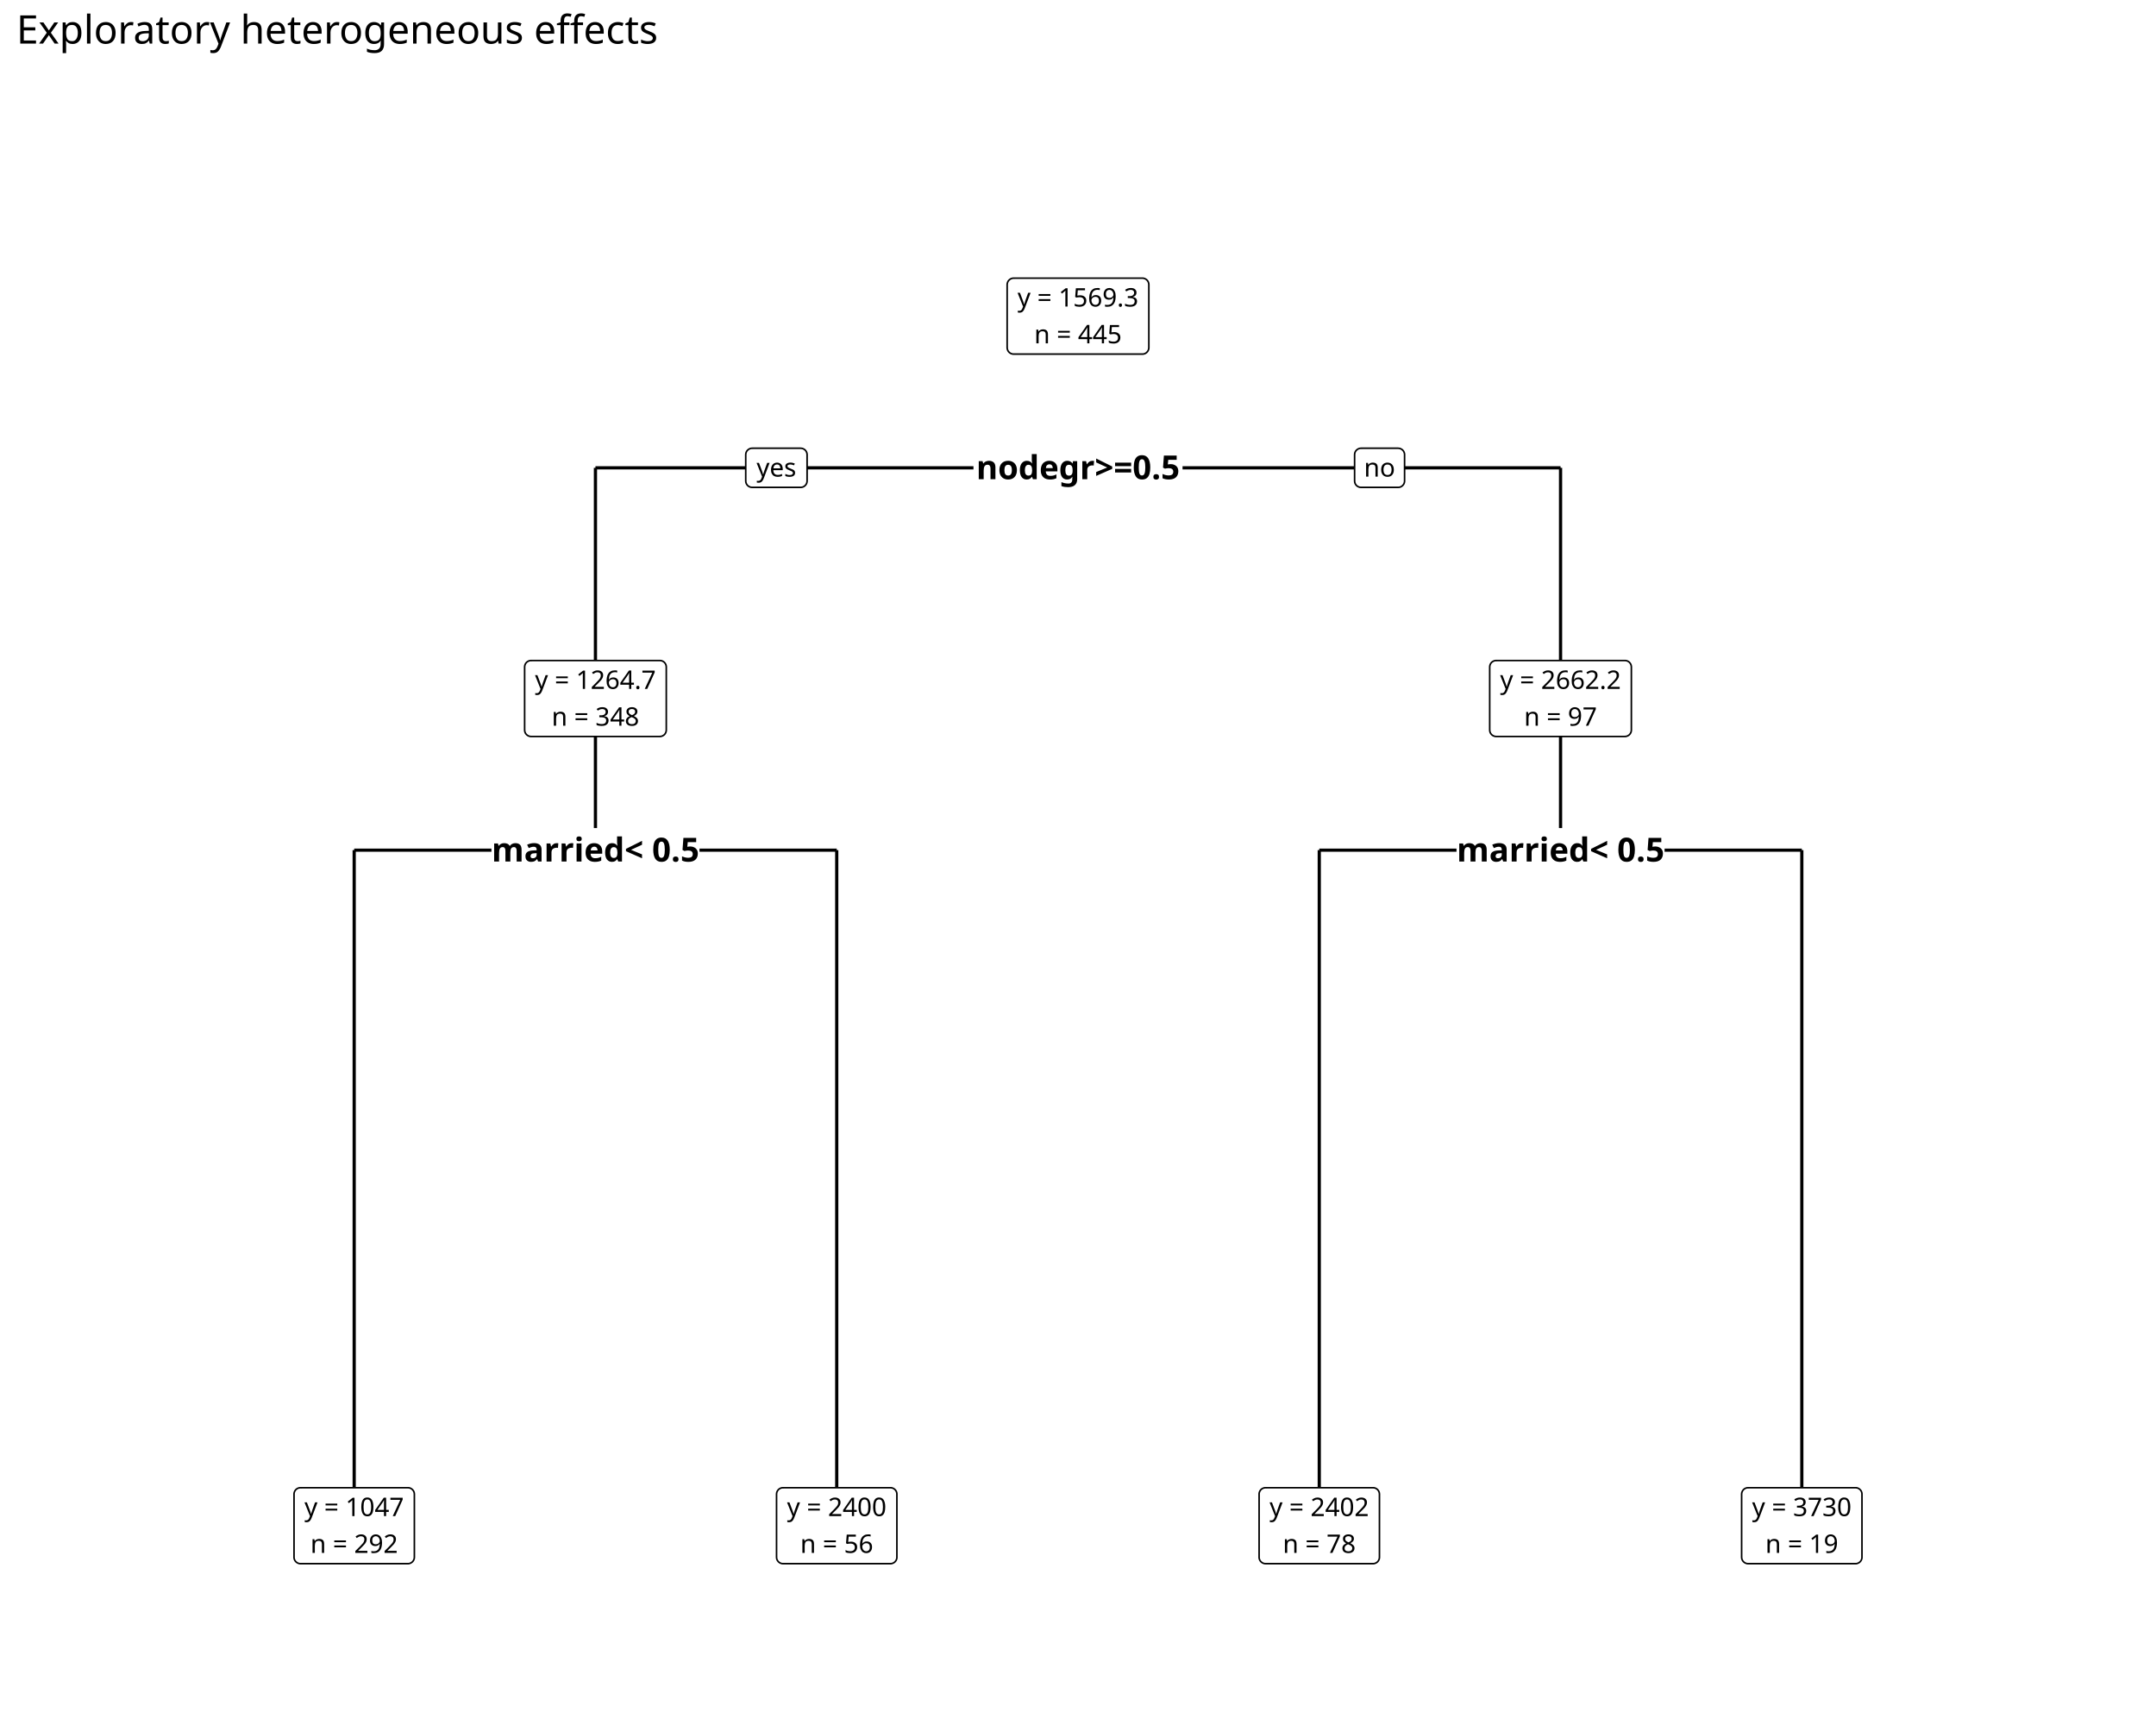
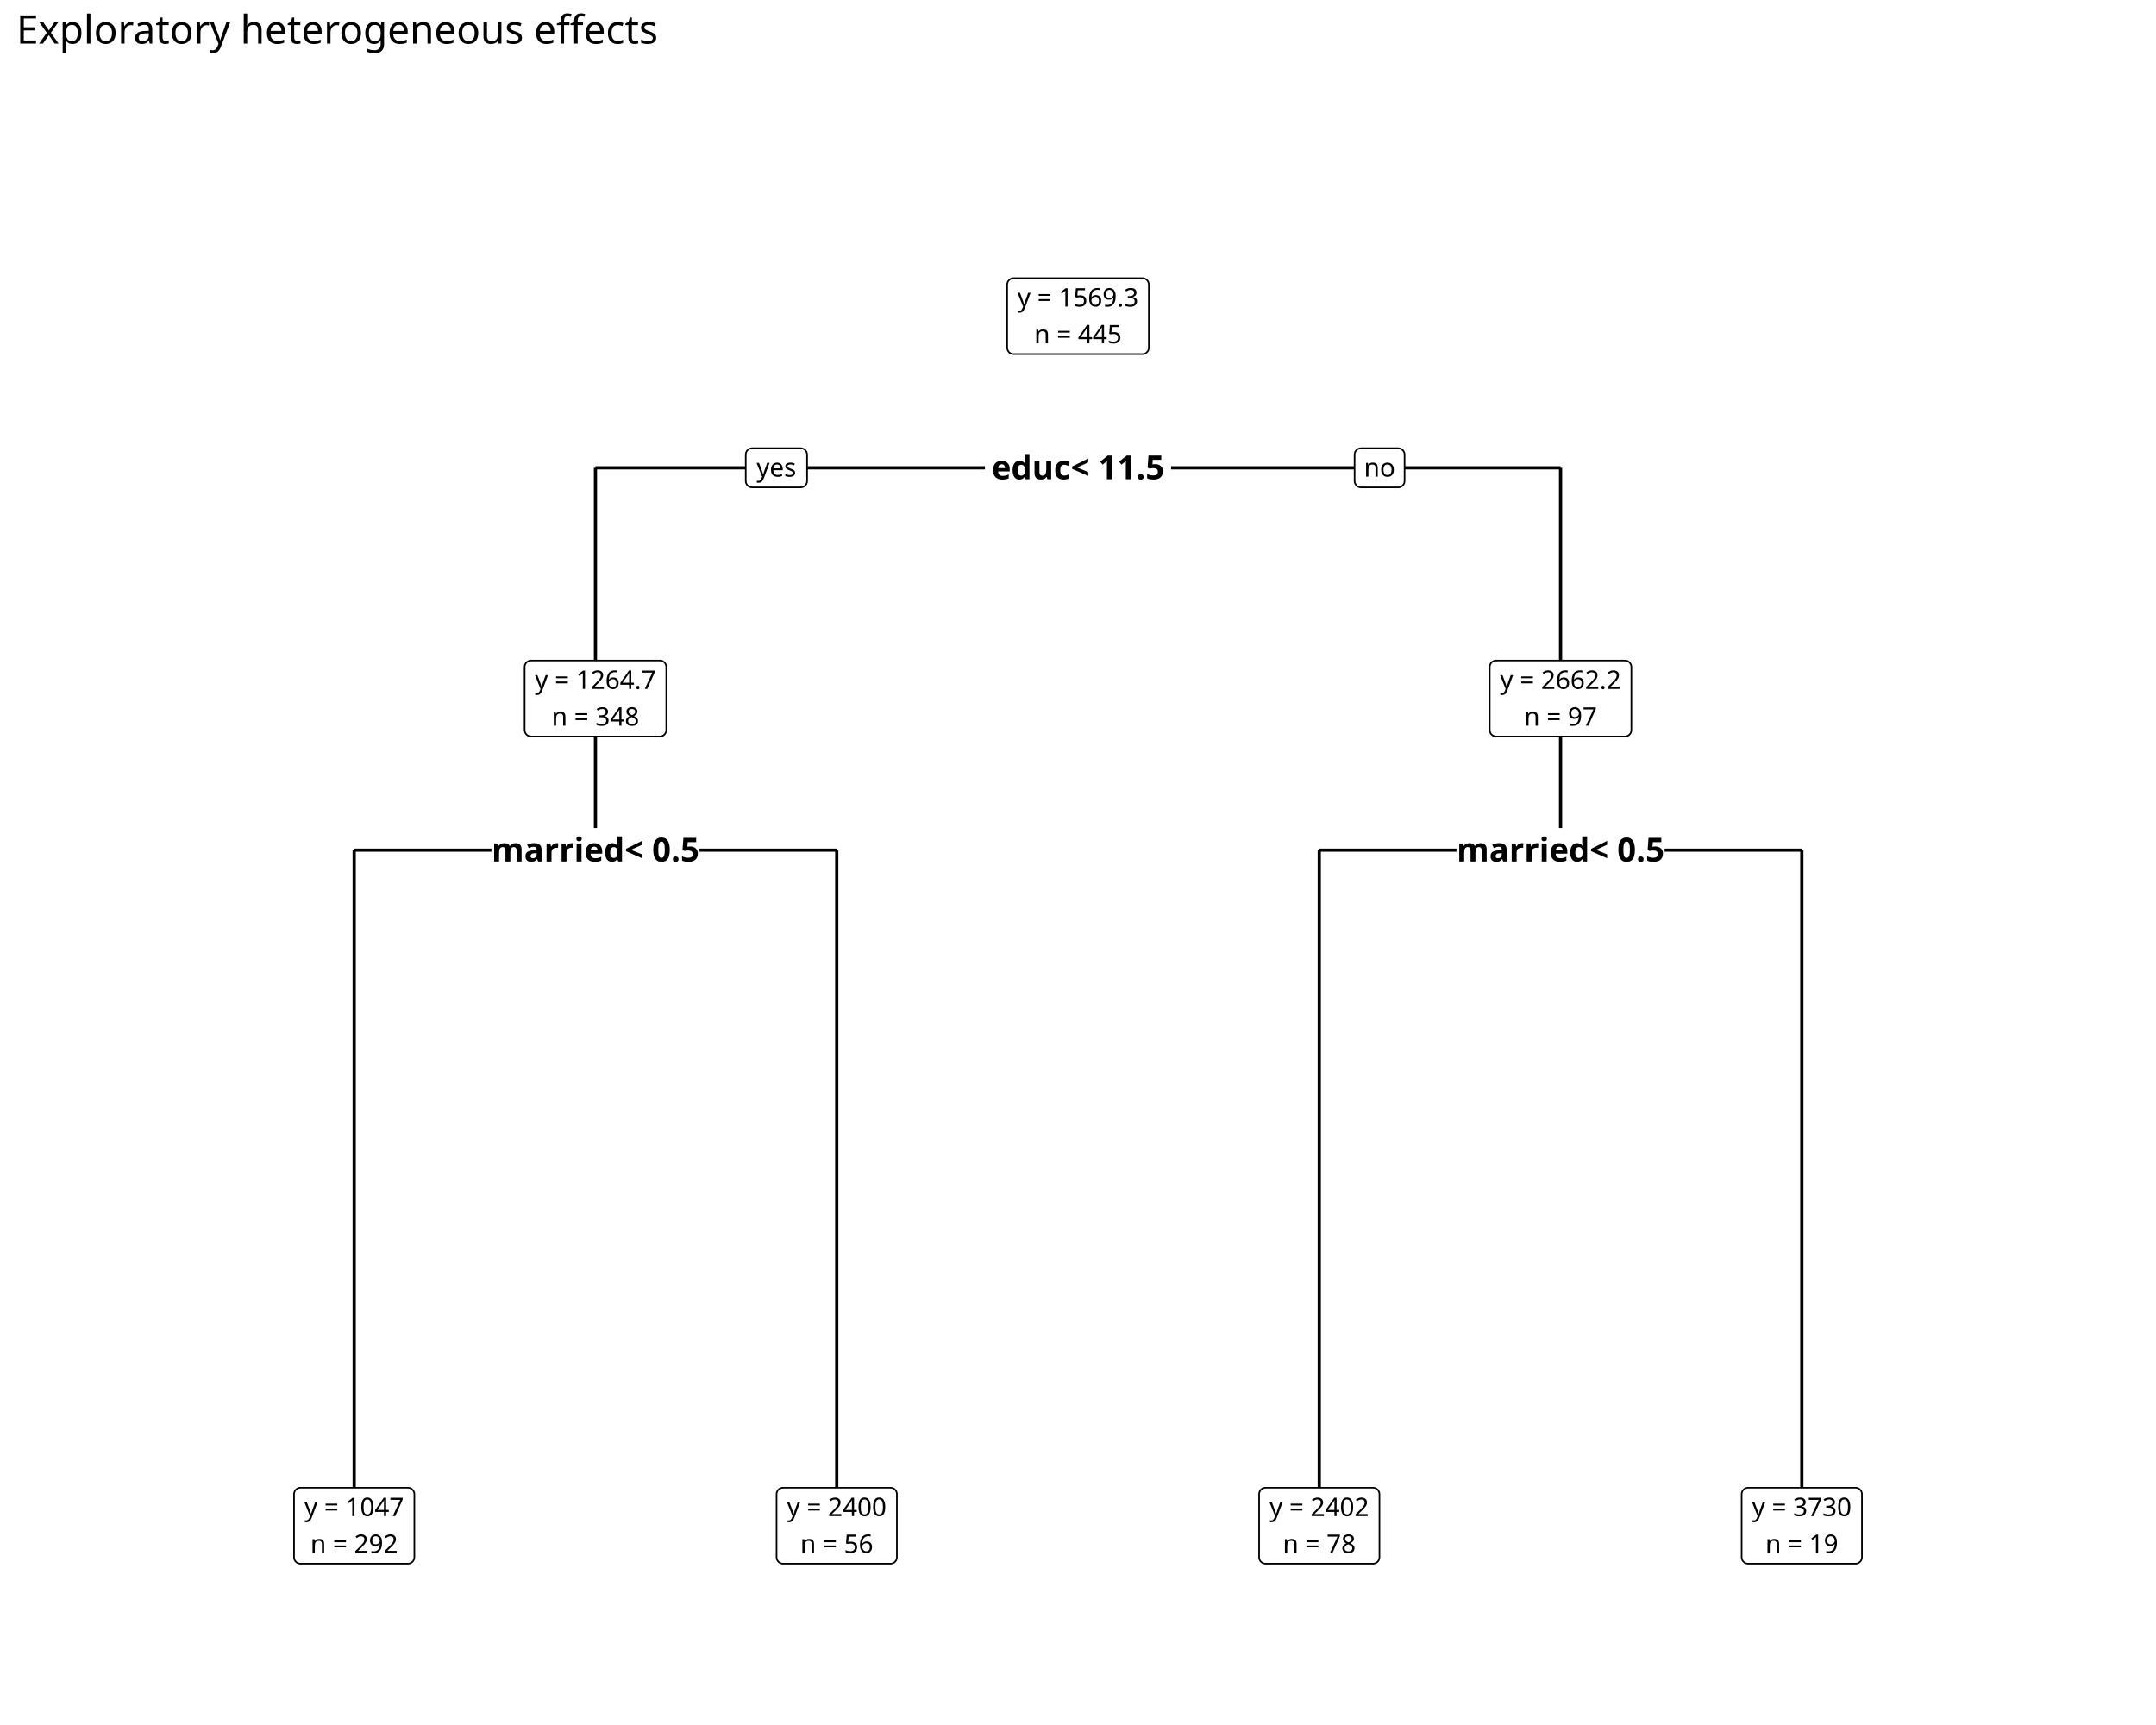
<svg xmlns="http://www.w3.org/2000/svg" class="svglite" data-engine-version="2.0" width="720.00pt" height="576.00pt" viewBox="0 0 720.00 576.00">
  <defs>
    <style type="text/css">
    .svglite line, .svglite polyline, .svglite polygon, .svglite path, .svglite rect, .svglite circle {
      fill: none;
      stroke: #000000;
      stroke-linecap: round;
      stroke-linejoin: round;
      stroke-miterlimit: 10.00;
    }
  </style>
  </defs>
  <rect width="100%" height="100%" style="stroke: none; fill: #FFFFFF;" />
  <defs>
    <clipPath id="cpMC4wMHw3MjAuMDB8MC4wMHw1NzYuMDA=">
      <rect x="0.00" y="0.00" width="720.00" height="576.00" />
    </clipPath>
  </defs>
  <g clip-path="url(#cpMC4wMHw3MjAuMDB8MC4wMHw1NzYuMDA=)">
    <rect x="0.00" y="0.00" width="720.00" height="576.00" style="stroke-width: 1.07; stroke: #FFFFFF; fill: #FFFFFF;" />
  </g>
  <defs>
    <clipPath id="cpNS40OHw3MTQuNTJ8MjIuNzh8NTcwLjUy">
      <rect x="5.48" y="22.78" width="709.04" height="547.74" />
    </clipPath>
  </defs>
  <g clip-path="url(#cpNS40OHw3MTQuNTJ8MjIuNzh8NTcwLjUy)">
    <line x1="198.85" y1="156.21" x2="198.85" y2="283.88" style="stroke-width: 1.07; stroke-linecap: butt;" />
    <line x1="198.85" y1="156.21" x2="521.15" y2="156.21" style="stroke-width: 1.07; stroke-linecap: butt;" />
    <line x1="521.15" y1="156.21" x2="521.15" y2="283.88" style="stroke-width: 1.07; stroke-linecap: butt;" />
    <line x1="118.28" y1="509.45" x2="118.28" y2="283.88" style="stroke-width: 1.07; stroke-linecap: butt;" />
    <line x1="118.28" y1="283.88" x2="279.43" y2="283.88" style="stroke-width: 1.07; stroke-linecap: butt;" />
    <line x1="279.43" y1="509.45" x2="279.43" y2="283.88" style="stroke-width: 1.07; stroke-linecap: butt;" />
    <line x1="440.57" y1="509.45" x2="440.57" y2="283.88" style="stroke-width: 1.07; stroke-linecap: butt;" />
    <line x1="440.57" y1="283.88" x2="601.72" y2="283.88" style="stroke-width: 1.07; stroke-linecap: butt;" />
    <line x1="601.72" y1="509.45" x2="601.72" y2="283.88" style="stroke-width: 1.07; stroke-linecap: butt;" />
    <polygon points="251.20,162.74 267.37,162.74 267.28,162.74 267.63,162.73 267.97,162.66 268.30,162.54 268.60,162.36 268.87,162.14 269.10,161.88 269.28,161.59 269.42,161.27 269.50,160.93 269.53,160.58 269.53,160.58 269.53,151.83 269.53,151.83 269.50,151.48 269.42,151.15 269.28,150.83 269.10,150.53 268.87,150.27 268.60,150.05 268.30,149.88 267.97,149.75 267.63,149.69 267.37,149.67 251.20,149.67 251.46,149.69 251.11,149.67 250.77,149.71 250.43,149.81 250.12,149.96 249.83,150.16 249.58,150.40 249.37,150.67 249.21,150.98 249.10,151.31 249.05,151.66 249.04,151.83 249.04,160.58 249.05,160.41 249.05,160.76 249.10,161.10 249.21,161.43 249.37,161.74 249.58,162.02 249.83,162.26 250.12,162.45 250.43,162.60 250.77,162.70 251.11,162.74 " style="stroke-width: 0.53; fill: #FFFFFF;" />
    <text x="259.28" y="159.14" text-anchor="middle" style="font-size: 8.54px; font-family: sans;" textLength="13.29px" lengthAdjust="spacingAndGlyphs">yes</text>
    <polygon points="454.53,162.74 466.90,162.74 466.82,162.74 467.16,162.73 467.50,162.66 467.83,162.54 468.13,162.36 468.40,162.14 468.63,161.88 468.82,161.59 468.95,161.27 469.04,160.93 469.06,160.58 469.06,160.58 469.06,151.83 469.06,151.83 469.04,151.48 468.95,151.15 468.82,150.83 468.63,150.53 468.40,150.27 468.13,150.05 467.83,149.88 467.50,149.75 467.16,149.69 466.90,149.67 454.53,149.67 454.79,149.69 454.44,149.67 454.10,149.71 453.76,149.81 453.45,149.96 453.16,150.16 452.91,150.40 452.70,150.67 452.54,150.98 452.43,151.31 452.38,151.66 452.37,151.83 452.37,160.58 452.38,160.41 452.38,160.76 452.43,161.10 452.54,161.43 452.70,161.74 452.91,162.02 453.16,162.26 453.45,162.45 453.76,162.60 454.10,162.70 454.44,162.74 " style="stroke-width: 0.53; fill: #FFFFFF;" />
    <text x="460.72" y="159.14" text-anchor="middle" style="font-size: 8.54px; font-family: sans;" textLength="9.50px" lengthAdjust="spacingAndGlyphs">no</text>
    <polygon points="100.35,522.13 136.22,522.13 136.13,522.13 136.48,522.12 136.82,522.05 137.14,521.92 137.44,521.75 137.71,521.53 137.94,521.27 138.13,520.97 138.27,520.66 138.35,520.32 138.38,519.97 138.38,519.97 138.38,498.93 138.38,498.93 138.35,498.58 138.27,498.24 138.13,497.92 137.94,497.63 137.71,497.37 137.44,497.15 137.14,496.97 136.82,496.85 136.48,496.78 136.22,496.77 100.35,496.77 100.61,496.78 100.26,496.77 99.91,496.81 99.58,496.91 99.27,497.05 98.98,497.25 98.73,497.49 98.52,497.77 98.36,498.08 98.25,498.41 98.19,498.75 98.19,498.93 98.19,519.97 98.19,519.80 98.19,520.14 98.25,520.49 98.36,520.82 98.52,521.13 98.73,521.40 98.98,521.64 99.27,521.84 99.58,521.99 99.91,522.09 100.26,522.13 " style="stroke-width: 0.53; fill: #FFFFFF;" />
    <text x="118.28" y="506.24" text-anchor="middle" style="font-size: 8.54px; font-family: sans;" textLength="32.99px" lengthAdjust="spacingAndGlyphs">y = 1047</text>
    <text x="118.28" y="518.53" text-anchor="middle" style="font-size: 8.54px; font-family: sans;" textLength="28.72px" lengthAdjust="spacingAndGlyphs">n = 292</text>
    <polygon points="261.49,522.13 297.36,522.13 297.28,522.13 297.62,522.12 297.96,522.05 298.29,521.92 298.59,521.75 298.86,521.53 299.09,521.27 299.28,520.97 299.41,520.66 299.50,520.32 299.52,519.97 299.52,519.97 299.52,498.93 299.52,498.93 299.50,498.58 299.41,498.24 299.28,497.92 299.09,497.63 298.86,497.37 298.59,497.15 298.29,496.97 297.96,496.85 297.62,496.78 297.36,496.77 261.49,496.77 261.75,496.78 261.40,496.77 261.06,496.81 260.72,496.91 260.41,497.05 260.12,497.25 259.87,497.49 259.67,497.77 259.50,498.08 259.39,498.41 259.34,498.75 259.33,498.93 259.33,519.97 259.34,519.80 259.34,520.14 259.39,520.49 259.50,520.82 259.67,521.13 259.87,521.40 260.12,521.64 260.41,521.84 260.72,521.99 261.06,522.09 261.40,522.13 " style="stroke-width: 0.53; fill: #FFFFFF;" />
    <text x="279.43" y="506.24" text-anchor="middle" style="font-size: 8.54px; font-family: sans;" textLength="32.99px" lengthAdjust="spacingAndGlyphs">y = 2400</text>
    <text x="279.43" y="518.53" text-anchor="middle" style="font-size: 8.54px; font-family: sans;" textLength="23.97px" lengthAdjust="spacingAndGlyphs">n = 56</text>
    <polygon points="422.64,522.13 458.51,522.13 458.42,522.13 458.77,522.12 459.11,522.05 459.44,521.92 459.74,521.75 460.01,521.53 460.24,521.27 460.42,520.97 460.56,520.66 460.64,520.32 460.67,519.97 460.67,519.97 460.67,498.93 460.67,498.93 460.64,498.58 460.56,498.24 460.42,497.92 460.24,497.63 460.01,497.37 459.74,497.15 459.44,496.97 459.11,496.85 458.77,496.78 458.51,496.77 422.64,496.77 422.90,496.78 422.55,496.77 422.20,496.81 421.87,496.91 421.56,497.05 421.27,497.25 421.02,497.49 420.81,497.77 420.65,498.08 420.54,498.41 420.48,498.75 420.48,498.93 420.48,519.97 420.48,519.80 420.48,520.14 420.54,520.49 420.65,520.82 420.81,521.13 421.02,521.40 421.27,521.64 421.56,521.84 421.87,521.99 422.20,522.09 422.55,522.13 " style="stroke-width: 0.53; fill: #FFFFFF;" />
    <text x="440.57" y="506.24" text-anchor="middle" style="font-size: 8.54px; font-family: sans;" textLength="32.99px" lengthAdjust="spacingAndGlyphs">y = 2402</text>
    <text x="440.57" y="518.53" text-anchor="middle" style="font-size: 8.54px; font-family: sans;" textLength="23.97px" lengthAdjust="spacingAndGlyphs">n = 78</text>
    <polygon points="583.78,522.13 619.65,522.13 619.57,522.13 619.92,522.12 620.26,522.05 620.58,521.92 620.88,521.75 621.15,521.53 621.38,521.27 621.57,520.97 621.70,520.66 621.79,520.32 621.81,519.97 621.81,519.97 621.81,498.93 621.81,498.93 621.79,498.58 621.70,498.24 621.57,497.92 621.38,497.63 621.15,497.37 620.88,497.15 620.58,496.97 620.26,496.85 619.92,496.78 619.65,496.77 583.78,496.77 584.04,496.78 583.70,496.77 583.35,496.81 583.02,496.91 582.70,497.05 582.42,497.25 582.17,497.49 581.96,497.77 581.80,498.08 581.68,498.41 581.63,498.75 581.62,498.93 581.62,519.97 581.63,519.80 581.63,520.14 581.68,520.49 581.80,520.82 581.96,521.13 582.17,521.40 582.42,521.64 582.70,521.84 583.02,521.99 583.35,522.09 583.70,522.13 " style="stroke-width: 0.53; fill: #FFFFFF;" />
    <text x="601.72" y="506.24" text-anchor="middle" style="font-size: 8.54px; font-family: sans;" textLength="32.99px" lengthAdjust="spacingAndGlyphs">y = 3730</text>
    <text x="601.72" y="518.53" text-anchor="middle" style="font-size: 8.54px; font-family: sans;" textLength="23.97px" lengthAdjust="spacingAndGlyphs">n = 19</text>
    <polygon points="338.50,118.24 381.50,118.24 381.41,118.24 381.76,118.23 382.10,118.16 382.42,118.04 382.72,117.86 382.99,117.64 383.22,117.38 383.41,117.09 383.54,116.77 383.63,116.43 383.66,116.08 383.66,116.08 383.66,95.04 383.66,95.04 383.63,94.69 383.54,94.35 383.41,94.03 383.22,93.74 382.99,93.48 382.72,93.26 382.42,93.09 382.10,92.96 381.76,92.89 381.50,92.88 338.50,92.88 338.76,92.89 338.42,92.88 338.07,92.92 337.74,93.02 337.42,93.17 337.14,93.37 336.89,93.61 336.68,93.88 336.52,94.19 336.41,94.52 336.35,94.86 336.34,95.04 336.34,116.08 336.35,115.91 336.35,116.26 336.41,116.60 336.52,116.93 336.68,117.24 336.89,117.52 337.14,117.76 337.42,117.95 337.74,118.10 338.07,118.20 338.42,118.24 " style="stroke-width: 0.53; fill: #FFFFFF;" />
    <text x="360.00" y="102.35" text-anchor="middle" style="font-size: 8.54px; font-family: sans;" textLength="40.11px" lengthAdjust="spacingAndGlyphs">y = 1569.3</text>
    <text x="360.00" y="114.64" text-anchor="middle" style="font-size: 8.54px; font-family: sans;" textLength="28.72px" lengthAdjust="spacingAndGlyphs">n = 445</text>
    <polygon points="177.36,245.92 220.35,245.92 220.26,245.92 220.61,245.91 220.95,245.84 221.28,245.71 221.58,245.54 221.85,245.32 222.08,245.06 222.26,244.77 222.40,244.45 222.48,244.11 222.51,243.76 222.51,243.76 222.51,222.72 222.51,222.72 222.48,222.37 222.40,222.03 222.26,221.71 222.08,221.42 221.85,221.16 221.58,220.94 221.28,220.76 220.95,220.64 220.61,220.57 220.35,220.56 177.36,220.56 177.62,220.57 177.27,220.56 176.93,220.60 176.59,220.70 176.28,220.85 175.99,221.04 175.74,221.28 175.53,221.56 175.37,221.87 175.26,222.20 175.21,222.54 175.20,222.72 175.20,243.76 175.21,243.59 175.21,243.94 175.26,244.28 175.37,244.61 175.53,244.92 175.74,245.19 175.99,245.43 176.28,245.63 176.59,245.78 176.93,245.88 177.27,245.92 " style="stroke-width: 0.53; fill: #FFFFFF;" />
    <text x="198.85" y="230.03" text-anchor="middle" style="font-size: 8.54px; font-family: sans;" textLength="40.11px" lengthAdjust="spacingAndGlyphs">y = 1264.7</text>
    <text x="198.85" y="242.32" text-anchor="middle" style="font-size: 8.54px; font-family: sans;" textLength="28.72px" lengthAdjust="spacingAndGlyphs">n = 348</text>
    <polygon points="499.65,245.92 542.64,245.92 542.55,245.92 542.90,245.91 543.24,245.84 543.57,245.71 543.87,245.54 544.14,245.32 544.37,245.06 544.55,244.77 544.69,244.45 544.77,244.11 544.80,243.76 544.80,243.76 544.80,222.72 544.80,222.72 544.77,222.37 544.69,222.03 544.55,221.71 544.37,221.42 544.14,221.16 543.87,220.94 543.57,220.76 543.24,220.64 542.90,220.57 542.64,220.56 499.65,220.56 499.91,220.57 499.56,220.56 499.22,220.60 498.88,220.70 498.57,220.85 498.28,221.04 498.03,221.28 497.82,221.56 497.66,221.87 497.55,222.20 497.50,222.54 497.49,222.72 497.49,243.76 497.50,243.59 497.50,243.94 497.55,244.28 497.66,244.61 497.82,244.92 498.03,245.19 498.28,245.43 498.57,245.63 498.88,245.78 499.22,245.88 499.56,245.92 " style="stroke-width: 0.53; fill: #FFFFFF;" />
    <text x="521.15" y="230.03" text-anchor="middle" style="font-size: 8.54px; font-family: sans;" textLength="40.11px" lengthAdjust="spacingAndGlyphs">y = 2662.2</text>
    <text x="521.15" y="242.32" text-anchor="middle" style="font-size: 8.54px; font-family: sans;" textLength="23.97px" lengthAdjust="spacingAndGlyphs">n = 97</text>
-     <polygon points="327.25,163.61 392.75,163.61 392.67,163.60 393.01,163.59 393.35,163.52 393.68,163.40 393.98,163.22 394.25,163.00 394.48,162.74 394.67,162.45 394.80,162.13 394.89,161.79 394.91,161.45 394.91,161.45 394.91,150.97 394.91,150.97 394.89,150.62 394.80,150.28 394.67,149.96 394.48,149.67 394.25,149.41 393.98,149.19 393.68,149.02 393.35,148.89 393.01,148.82 392.75,148.81 327.25,148.81 327.51,148.82 327.16,148.81 326.81,148.85 326.48,148.95 326.17,149.10 325.88,149.29 325.63,149.54 325.42,149.81 325.26,150.12 325.15,150.45 325.09,150.79 325.09,150.97 325.09,161.45 325.09,161.27 325.09,161.62 325.15,161.96 325.26,162.29 325.42,162.60 325.63,162.88 325.88,163.12 326.17,163.32 326.48,163.46 326.81,163.56 327.16,163.60 " style="stroke-width: nan; stroke: none; fill: #FFFFFF;" />
-     <text x="360.00" y="160.01" text-anchor="middle" style="font-size: 11.04px; font-weight: bold; font-family: sans;" textLength="62.63px" lengthAdjust="spacingAndGlyphs">nodegr&gt;=0.5</text>
+     <polygon points="331.08,163.61 388.92,163.61 388.83,163.60 389.18,163.59 389.52,163.52 389.84,163.40 390.14,163.22 390.41,163.00 390.64,162.74 390.83,162.45 390.96,162.13 391.05,161.79 391.08,161.45 391.08,161.45 391.08,150.97 391.08,150.97 391.05,150.62 390.96,150.28 390.83,149.96 390.64,149.67 390.41,149.41 390.14,149.19 389.84,149.02 389.52,148.89 389.18,148.82 388.92,148.81 331.08,148.81 331.34,148.82 331.00,148.81 330.65,148.85 330.32,148.95 330.00,149.10 329.72,149.29 329.47,149.54 329.26,149.81 329.10,150.12 328.99,150.45 328.93,150.79 328.92,150.97 328.92,161.45 328.93,161.27 328.93,161.62 328.99,161.96 329.10,162.29 329.26,162.60 329.47,162.88 329.72,163.12 330.00,163.32 330.32,163.46 330.65,163.56 331.00,163.60 " style="stroke-width: nan; stroke: none; fill: #FFFFFF;" />
+     <text x="360.00" y="160.01" text-anchor="middle" style="font-size: 11.04px; font-weight: bold; font-family: sans;" textLength="54.95px" lengthAdjust="spacingAndGlyphs">educ&lt; 11.5</text>
    <polygon points="166.27,291.28 231.44,291.28 231.35,291.28 231.70,291.27 232.04,291.20 232.37,291.07 232.67,290.90 232.94,290.68 233.17,290.42 233.35,290.13 233.49,289.81 233.57,289.47 233.60,289.12 233.60,289.12 233.60,278.65 233.60,278.65 233.57,278.30 233.49,277.96 233.35,277.64 233.17,277.35 232.94,277.09 232.67,276.87 232.37,276.69 232.04,276.57 231.70,276.50 231.44,276.49 166.27,276.49 166.53,276.50 166.18,276.49 165.84,276.53 165.50,276.63 165.19,276.77 164.90,276.97 164.65,277.21 164.44,277.49 164.28,277.80 164.17,278.13 164.12,278.47 164.11,278.65 164.11,289.12 164.12,288.95 164.12,289.30 164.17,289.64 164.28,289.97 164.44,290.28 164.65,290.56 164.90,290.80 165.19,290.99 165.50,291.14 165.84,291.24 166.18,291.28 " style="stroke-width: nan; stroke: none; fill: #FFFFFF;" />
    <text x="198.85" y="287.68" text-anchor="middle" style="font-size: 11.04px; font-weight: bold; font-family: sans;" textLength="62.29px" lengthAdjust="spacingAndGlyphs">married&lt; 0.5</text>
    <polygon points="488.56,291.28 553.73,291.28 553.64,291.28 553.99,291.27 554.33,291.20 554.66,291.07 554.96,290.90 555.23,290.68 555.46,290.42 555.64,290.13 555.78,289.81 555.86,289.47 555.89,289.12 555.89,289.12 555.89,278.65 555.89,278.65 555.86,278.30 555.78,277.96 555.64,277.64 555.46,277.35 555.23,277.09 554.96,276.87 554.66,276.69 554.33,276.57 553.99,276.50 553.73,276.49 488.56,276.49 488.82,276.50 488.47,276.49 488.13,276.53 487.79,276.63 487.48,276.77 487.19,276.97 486.94,277.21 486.73,277.49 486.57,277.80 486.46,278.13 486.41,278.47 486.40,278.65 486.40,289.12 486.41,288.95 486.41,289.30 486.46,289.64 486.57,289.97 486.73,290.28 486.94,290.56 487.19,290.80 487.48,290.99 487.79,291.14 488.13,291.24 488.47,291.28 " style="stroke-width: nan; stroke: none; fill: #FFFFFF;" />
    <text x="521.15" y="287.68" text-anchor="middle" style="font-size: 11.04px; font-weight: bold; font-family: sans;" textLength="62.29px" lengthAdjust="spacingAndGlyphs">married&lt; 0.5</text>
  </g>
  <g clip-path="url(#cpMC4wMHw3MjAuMDB8MC4wMHw1NzYuMDA=)">
    <text x="5.48" y="14.56" style="font-size: 13.20px; font-family: sans;" textLength="201.09px" lengthAdjust="spacingAndGlyphs">Exploratory heterogeneous effects</text>
  </g>
</svg>
